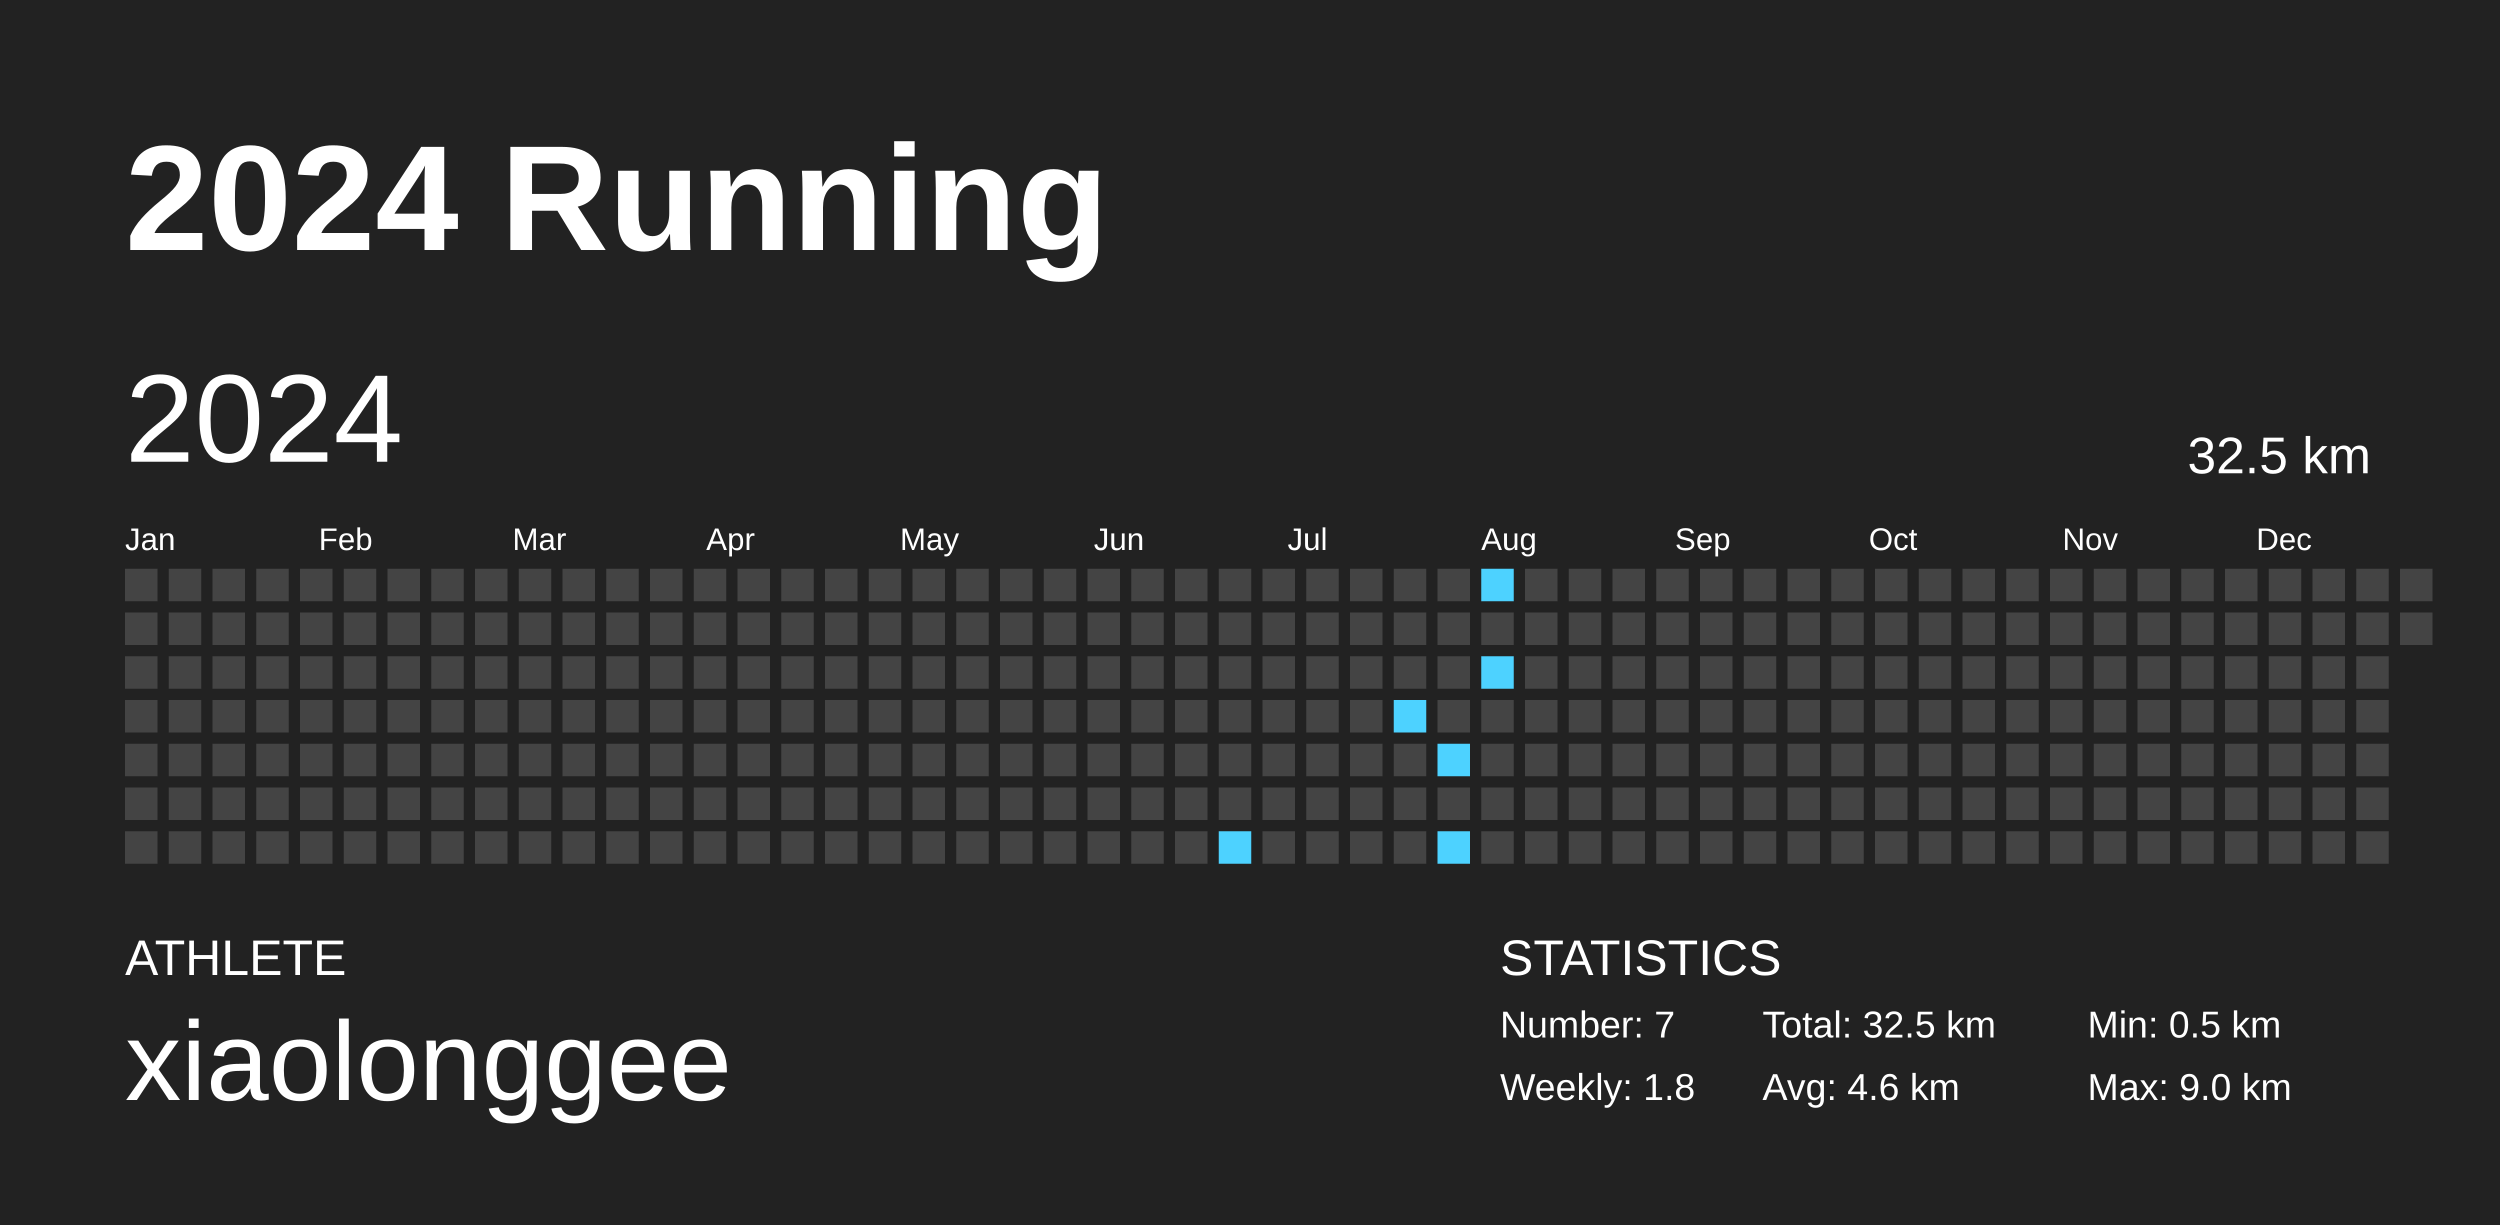
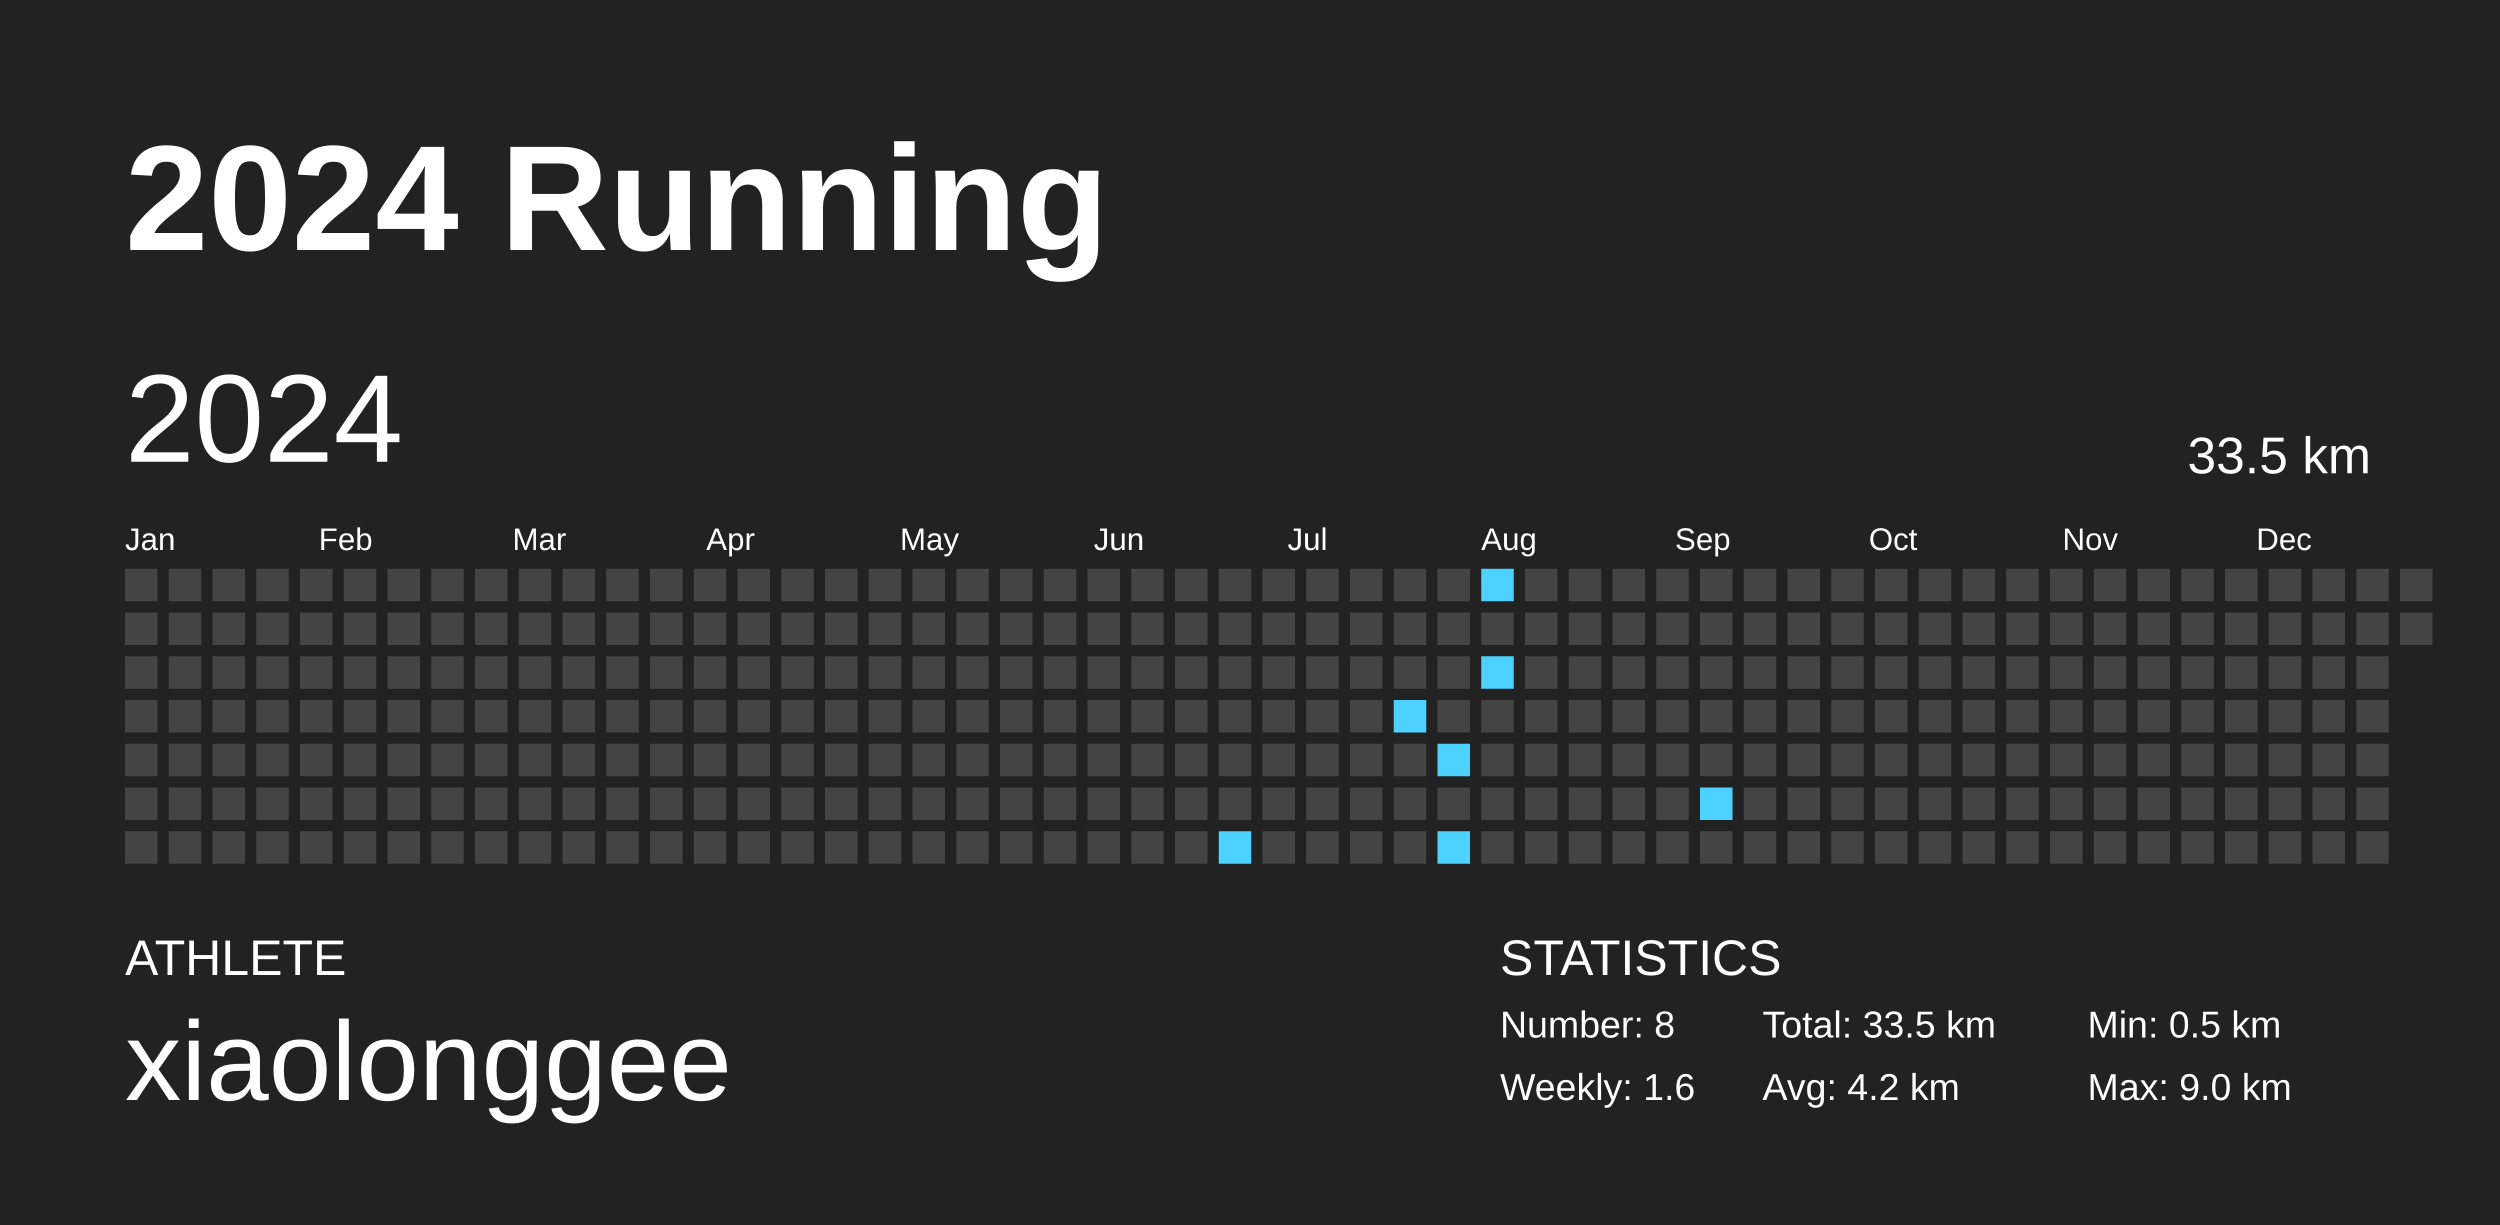
<svg xmlns="http://www.w3.org/2000/svg" baseProfile="full" height="98mm" version="1.1" viewBox="0,0,200,98" width="200mm">
  <defs />
  <rect fill="#222222" height="98" width="200" x="0" y="0" />
  <text fill="#FFFFFF" style="font-size:12px; font-family:Arial; font-weight:bold;" x="10" y="20">2024 Running</text>
  <text fill="#FFFFFF" style="font-size:4px; font-family:Arial" x="10" y="78">ATHLETE</text>
  <text fill="#FFFFFF" style="font-size:9px; font-family:Arial" x="10" y="88">xiaolonggee</text>
  <text fill="#FFFFFF" style="font-size:4px; font-family:Arial" x="120" y="78">STATISTICS</text>
-   <text fill="#FFFFFF" style="font-size:3px; font-family:Arial" x="120" y="83">Number: 7</text>
-   <text fill="#FFFFFF" style="font-size:3px; font-family:Arial" x="120" y="88">Weekly: 1.8</text>
-   <text fill="#FFFFFF" style="font-size:3px; font-family:Arial" x="141" y="83">Total: 32.5 km</text>
-   <text fill="#FFFFFF" style="font-size:3px; font-family:Arial" x="141" y="88">Avg: 4.6 km</text>
+   <text fill="#FFFFFF" style="font-size:3px; font-family:Arial" x="120" y="83">Number: 8</text>
+   <text fill="#FFFFFF" style="font-size:3px; font-family:Arial" x="120" y="88">Weekly: 1.6</text>
+   <text fill="#FFFFFF" style="font-size:3px; font-family:Arial" x="141" y="83">Total: 33.5 km</text>
+   <text fill="#FFFFFF" style="font-size:3px; font-family:Arial" x="141" y="88">Avg: 4.2 km</text>
  <text fill="#FFFFFF" style="font-size:3px; font-family:Arial" x="167" y="83">Min: 0.5 km</text>
  <text fill="#FFFFFF" style="font-size:3px; font-family:Arial" x="167" y="88">Max: 9.0 km</text>
  <text dominant-baseline="hanging" fill="#FFFFFF" style="font-size:10.0px; font-family:Arial;" x="10" y="30">2024</text>
-   <text dominant-baseline="hanging" fill="#FFFFFF" style="font-size:4.125px; font-family:Arial;" x="175" y="35">32.5 km</text>
+   <text dominant-baseline="hanging" fill="#FFFFFF" style="font-size:4.125px; font-family:Arial;" x="175" y="35">33.5 km</text>
  <text fill="#FFFFFF" style="font-size:2.5px; font-family:Arial" x="10.0" y="44">Jan</text>
  <text fill="#FFFFFF" style="font-size:2.5px; font-family:Arial" x="25.5" y="44">Feb</text>
  <text fill="#FFFFFF" style="font-size:2.5px; font-family:Arial" x="41.0" y="44">Mar</text>
  <text fill="#FFFFFF" style="font-size:2.5px; font-family:Arial" x="56.5" y="44">Apr</text>
  <text fill="#FFFFFF" style="font-size:2.5px; font-family:Arial" x="72.0" y="44">May</text>
  <text fill="#FFFFFF" style="font-size:2.5px; font-family:Arial" x="87.5" y="44">Jun</text>
  <text fill="#FFFFFF" style="font-size:2.5px; font-family:Arial" x="103.0" y="44">Jul</text>
  <text fill="#FFFFFF" style="font-size:2.5px; font-family:Arial" x="118.5" y="44">Aug</text>
  <text fill="#FFFFFF" style="font-size:2.5px; font-family:Arial" x="134.0" y="44">Sep</text>
  <text fill="#FFFFFF" style="font-size:2.5px; font-family:Arial" x="149.5" y="44">Oct</text>
  <text fill="#FFFFFF" style="font-size:2.5px; font-family:Arial" x="165.0" y="44">Nov</text>
  <text fill="#FFFFFF" style="font-size:2.5px; font-family:Arial" x="180.5" y="44">Dec</text>
  <rect fill="#444444" height="2.6" width="2.6" x="10.0" y="45.5" />
  <rect fill="#444444" height="2.6" width="2.6" x="10.0" y="49.0" />
  <rect fill="#444444" height="2.6" width="2.6" x="10.0" y="52.5" />
  <rect fill="#444444" height="2.6" width="2.6" x="10.0" y="56.0" />
  <rect fill="#444444" height="2.6" width="2.6" x="10.0" y="59.5" />
  <rect fill="#444444" height="2.6" width="2.6" x="10.0" y="63.0" />
  <rect fill="#444444" height="2.6" width="2.6" x="10.0" y="66.5" />
  <rect fill="#444444" height="2.6" width="2.6" x="13.5" y="45.5" />
  <rect fill="#444444" height="2.6" width="2.6" x="13.5" y="49.0" />
  <rect fill="#444444" height="2.6" width="2.6" x="13.5" y="52.5" />
  <rect fill="#444444" height="2.6" width="2.6" x="13.5" y="56.0" />
  <rect fill="#444444" height="2.6" width="2.6" x="13.5" y="59.5" />
  <rect fill="#444444" height="2.6" width="2.6" x="13.5" y="63.0" />
  <rect fill="#444444" height="2.6" width="2.6" x="13.5" y="66.5" />
  <rect fill="#444444" height="2.6" width="2.6" x="17.0" y="45.5" />
  <rect fill="#444444" height="2.6" width="2.6" x="17.0" y="49.0" />
  <rect fill="#444444" height="2.6" width="2.6" x="17.0" y="52.5" />
  <rect fill="#444444" height="2.6" width="2.6" x="17.0" y="56.0" />
  <rect fill="#444444" height="2.6" width="2.6" x="17.0" y="59.5" />
  <rect fill="#444444" height="2.6" width="2.6" x="17.0" y="63.0" />
  <rect fill="#444444" height="2.6" width="2.6" x="17.0" y="66.5" />
  <rect fill="#444444" height="2.6" width="2.6" x="20.5" y="45.5" />
  <rect fill="#444444" height="2.6" width="2.6" x="20.5" y="49.0" />
  <rect fill="#444444" height="2.6" width="2.6" x="20.5" y="52.5" />
  <rect fill="#444444" height="2.6" width="2.6" x="20.5" y="56.0" />
  <rect fill="#444444" height="2.6" width="2.6" x="20.5" y="59.5" />
  <rect fill="#444444" height="2.6" width="2.6" x="20.5" y="63.0" />
  <rect fill="#444444" height="2.6" width="2.6" x="20.5" y="66.5" />
  <rect fill="#444444" height="2.6" width="2.6" x="24.0" y="45.5" />
  <rect fill="#444444" height="2.6" width="2.6" x="24.0" y="49.0" />
  <rect fill="#444444" height="2.6" width="2.6" x="24.0" y="52.5" />
  <rect fill="#444444" height="2.6" width="2.6" x="24.0" y="56.0" />
  <rect fill="#444444" height="2.6" width="2.6" x="24.0" y="59.5" />
  <rect fill="#444444" height="2.6" width="2.6" x="24.0" y="63.0" />
  <rect fill="#444444" height="2.6" width="2.6" x="24.0" y="66.5" />
  <rect fill="#444444" height="2.6" width="2.6" x="27.5" y="45.5" />
  <rect fill="#444444" height="2.6" width="2.6" x="27.5" y="49.0" />
  <rect fill="#444444" height="2.6" width="2.6" x="27.5" y="52.5" />
  <rect fill="#444444" height="2.6" width="2.6" x="27.5" y="56.0" />
  <rect fill="#444444" height="2.6" width="2.6" x="27.5" y="59.5" />
  <rect fill="#444444" height="2.6" width="2.6" x="27.5" y="63.0" />
  <rect fill="#444444" height="2.6" width="2.6" x="27.5" y="66.5" />
  <rect fill="#444444" height="2.6" width="2.6" x="31.0" y="45.5" />
  <rect fill="#444444" height="2.6" width="2.6" x="31.0" y="49.0" />
  <rect fill="#444444" height="2.6" width="2.6" x="31.0" y="52.5" />
  <rect fill="#444444" height="2.6" width="2.6" x="31.0" y="56.0" />
  <rect fill="#444444" height="2.6" width="2.6" x="31.0" y="59.5" />
  <rect fill="#444444" height="2.6" width="2.6" x="31.0" y="63.0" />
  <rect fill="#444444" height="2.6" width="2.6" x="31.0" y="66.5" />
  <rect fill="#444444" height="2.6" width="2.6" x="34.5" y="45.5" />
  <rect fill="#444444" height="2.6" width="2.6" x="34.5" y="49.0" />
  <rect fill="#444444" height="2.6" width="2.6" x="34.5" y="52.5" />
  <rect fill="#444444" height="2.6" width="2.6" x="34.5" y="56.0" />
  <rect fill="#444444" height="2.6" width="2.6" x="34.5" y="59.5" />
  <rect fill="#444444" height="2.6" width="2.6" x="34.5" y="63.0" />
  <rect fill="#444444" height="2.6" width="2.6" x="34.5" y="66.5" />
  <rect fill="#444444" height="2.6" width="2.6" x="38.0" y="45.5" />
  <rect fill="#444444" height="2.6" width="2.6" x="38.0" y="49.0" />
  <rect fill="#444444" height="2.6" width="2.6" x="38.0" y="52.5" />
  <rect fill="#444444" height="2.6" width="2.6" x="38.0" y="56.0" />
  <rect fill="#444444" height="2.6" width="2.6" x="38.0" y="59.5" />
  <rect fill="#444444" height="2.6" width="2.6" x="38.0" y="63.0" />
  <rect fill="#444444" height="2.6" width="2.6" x="38.0" y="66.5" />
  <rect fill="#444444" height="2.6" width="2.6" x="41.5" y="45.5" />
  <rect fill="#444444" height="2.6" width="2.6" x="41.5" y="49.0" />
  <rect fill="#444444" height="2.6" width="2.6" x="41.5" y="52.5" />
  <rect fill="#444444" height="2.6" width="2.6" x="41.5" y="56.0" />
  <rect fill="#444444" height="2.6" width="2.6" x="41.5" y="59.5" />
  <rect fill="#444444" height="2.6" width="2.6" x="41.5" y="63.0" />
  <rect fill="#444444" height="2.6" width="2.6" x="41.5" y="66.5" />
  <rect fill="#444444" height="2.6" width="2.6" x="45.0" y="45.5" />
  <rect fill="#444444" height="2.6" width="2.6" x="45.0" y="49.0" />
  <rect fill="#444444" height="2.6" width="2.6" x="45.0" y="52.5" />
  <rect fill="#444444" height="2.6" width="2.6" x="45.0" y="56.0" />
  <rect fill="#444444" height="2.6" width="2.6" x="45.0" y="59.5" />
  <rect fill="#444444" height="2.6" width="2.6" x="45.0" y="63.0" />
  <rect fill="#444444" height="2.6" width="2.6" x="45.0" y="66.5" />
  <rect fill="#444444" height="2.6" width="2.6" x="48.5" y="45.5" />
  <rect fill="#444444" height="2.6" width="2.6" x="48.5" y="49.0" />
  <rect fill="#444444" height="2.6" width="2.6" x="48.5" y="52.5" />
  <rect fill="#444444" height="2.6" width="2.6" x="48.5" y="56.0" />
  <rect fill="#444444" height="2.6" width="2.6" x="48.5" y="59.5" />
  <rect fill="#444444" height="2.6" width="2.6" x="48.5" y="63.0" />
  <rect fill="#444444" height="2.6" width="2.6" x="48.5" y="66.5" />
  <rect fill="#444444" height="2.6" width="2.6" x="52.0" y="45.5" />
  <rect fill="#444444" height="2.6" width="2.6" x="52.0" y="49.0" />
  <rect fill="#444444" height="2.6" width="2.6" x="52.0" y="52.5" />
  <rect fill="#444444" height="2.6" width="2.6" x="52.0" y="56.0" />
  <rect fill="#444444" height="2.6" width="2.6" x="52.0" y="59.5" />
  <rect fill="#444444" height="2.6" width="2.6" x="52.0" y="63.0" />
  <rect fill="#444444" height="2.6" width="2.6" x="52.0" y="66.5" />
  <rect fill="#444444" height="2.6" width="2.6" x="55.5" y="45.5" />
  <rect fill="#444444" height="2.6" width="2.6" x="55.5" y="49.0" />
  <rect fill="#444444" height="2.6" width="2.6" x="55.5" y="52.5" />
  <rect fill="#444444" height="2.6" width="2.6" x="55.5" y="56.0" />
  <rect fill="#444444" height="2.6" width="2.6" x="55.5" y="59.5" />
  <rect fill="#444444" height="2.6" width="2.6" x="55.5" y="63.0" />
  <rect fill="#444444" height="2.6" width="2.6" x="55.5" y="66.5" />
  <rect fill="#444444" height="2.6" width="2.6" x="59.0" y="45.5" />
  <rect fill="#444444" height="2.6" width="2.6" x="59.0" y="49.0" />
  <rect fill="#444444" height="2.6" width="2.6" x="59.0" y="52.5" />
  <rect fill="#444444" height="2.6" width="2.6" x="59.0" y="56.0" />
  <rect fill="#444444" height="2.6" width="2.6" x="59.0" y="59.5" />
  <rect fill="#444444" height="2.6" width="2.6" x="59.0" y="63.0" />
  <rect fill="#444444" height="2.6" width="2.6" x="59.0" y="66.5" />
  <rect fill="#444444" height="2.6" width="2.6" x="62.5" y="45.5" />
  <rect fill="#444444" height="2.6" width="2.6" x="62.5" y="49.0" />
  <rect fill="#444444" height="2.6" width="2.6" x="62.5" y="52.5" />
  <rect fill="#444444" height="2.6" width="2.6" x="62.5" y="56.0" />
  <rect fill="#444444" height="2.6" width="2.6" x="62.5" y="59.5" />
  <rect fill="#444444" height="2.6" width="2.6" x="62.5" y="63.0" />
  <rect fill="#444444" height="2.6" width="2.6" x="62.5" y="66.5" />
  <rect fill="#444444" height="2.6" width="2.6" x="66.0" y="45.5" />
  <rect fill="#444444" height="2.6" width="2.6" x="66.0" y="49.0" />
  <rect fill="#444444" height="2.6" width="2.6" x="66.0" y="52.5" />
  <rect fill="#444444" height="2.6" width="2.6" x="66.0" y="56.0" />
  <rect fill="#444444" height="2.6" width="2.6" x="66.0" y="59.5" />
  <rect fill="#444444" height="2.6" width="2.6" x="66.0" y="63.0" />
  <rect fill="#444444" height="2.6" width="2.6" x="66.0" y="66.5" />
  <rect fill="#444444" height="2.6" width="2.6" x="69.5" y="45.5" />
  <rect fill="#444444" height="2.6" width="2.6" x="69.5" y="49.0" />
  <rect fill="#444444" height="2.6" width="2.6" x="69.5" y="52.5" />
  <rect fill="#444444" height="2.6" width="2.6" x="69.5" y="56.0" />
  <rect fill="#444444" height="2.6" width="2.6" x="69.5" y="59.5" />
  <rect fill="#444444" height="2.6" width="2.6" x="69.5" y="63.0" />
  <rect fill="#444444" height="2.6" width="2.6" x="69.5" y="66.5" />
  <rect fill="#444444" height="2.6" width="2.6" x="73.0" y="45.5" />
  <rect fill="#444444" height="2.6" width="2.6" x="73.0" y="49.0" />
  <rect fill="#444444" height="2.6" width="2.6" x="73.0" y="52.5" />
  <rect fill="#444444" height="2.6" width="2.6" x="73.0" y="56.0" />
  <rect fill="#444444" height="2.6" width="2.6" x="73.0" y="59.5" />
  <rect fill="#444444" height="2.6" width="2.6" x="73.0" y="63.0" />
  <rect fill="#444444" height="2.6" width="2.6" x="73.0" y="66.5" />
  <rect fill="#444444" height="2.6" width="2.6" x="76.5" y="45.5" />
  <rect fill="#444444" height="2.6" width="2.6" x="76.5" y="49.0" />
  <rect fill="#444444" height="2.6" width="2.6" x="76.5" y="52.5" />
  <rect fill="#444444" height="2.6" width="2.6" x="76.5" y="56.0" />
  <rect fill="#444444" height="2.6" width="2.6" x="76.5" y="59.5" />
  <rect fill="#444444" height="2.6" width="2.6" x="76.5" y="63.0" />
  <rect fill="#444444" height="2.6" width="2.6" x="76.5" y="66.5" />
  <rect fill="#444444" height="2.6" width="2.6" x="80.0" y="45.5" />
  <rect fill="#444444" height="2.6" width="2.6" x="80.0" y="49.0" />
  <rect fill="#444444" height="2.6" width="2.6" x="80.0" y="52.5" />
  <rect fill="#444444" height="2.6" width="2.6" x="80.0" y="56.0" />
  <rect fill="#444444" height="2.6" width="2.6" x="80.0" y="59.5" />
  <rect fill="#444444" height="2.6" width="2.6" x="80.0" y="63.0" />
  <rect fill="#444444" height="2.6" width="2.6" x="80.0" y="66.5" />
  <rect fill="#444444" height="2.6" width="2.6" x="83.5" y="45.5" />
  <rect fill="#444444" height="2.6" width="2.6" x="83.5" y="49.0" />
  <rect fill="#444444" height="2.6" width="2.6" x="83.5" y="52.5" />
  <rect fill="#444444" height="2.6" width="2.6" x="83.5" y="56.0" />
  <rect fill="#444444" height="2.6" width="2.6" x="83.5" y="59.5" />
  <rect fill="#444444" height="2.6" width="2.6" x="83.5" y="63.0" />
  <rect fill="#444444" height="2.6" width="2.6" x="83.5" y="66.5" />
  <rect fill="#444444" height="2.6" width="2.6" x="87.0" y="45.5" />
  <rect fill="#444444" height="2.6" width="2.6" x="87.0" y="49.0" />
  <rect fill="#444444" height="2.6" width="2.6" x="87.0" y="52.5" />
  <rect fill="#444444" height="2.6" width="2.6" x="87.0" y="56.0" />
  <rect fill="#444444" height="2.6" width="2.6" x="87.0" y="59.5" />
  <rect fill="#444444" height="2.6" width="2.6" x="87.0" y="63.0" />
  <rect fill="#444444" height="2.6" width="2.6" x="87.0" y="66.5" />
  <rect fill="#444444" height="2.6" width="2.6" x="90.5" y="45.5" />
  <rect fill="#444444" height="2.6" width="2.6" x="90.5" y="49.0" />
  <rect fill="#444444" height="2.6" width="2.6" x="90.5" y="52.5" />
  <rect fill="#444444" height="2.6" width="2.6" x="90.5" y="56.0" />
  <rect fill="#444444" height="2.6" width="2.6" x="90.5" y="59.5" />
  <rect fill="#444444" height="2.6" width="2.6" x="90.5" y="63.0" />
  <rect fill="#444444" height="2.6" width="2.6" x="90.5" y="66.5" />
  <rect fill="#444444" height="2.6" width="2.6" x="94.0" y="45.5" />
  <rect fill="#444444" height="2.6" width="2.6" x="94.0" y="49.0" />
  <rect fill="#444444" height="2.6" width="2.6" x="94.0" y="52.5" />
  <rect fill="#444444" height="2.6" width="2.6" x="94.0" y="56.0" />
  <rect fill="#444444" height="2.6" width="2.6" x="94.0" y="59.5" />
  <rect fill="#444444" height="2.6" width="2.6" x="94.0" y="63.0" />
  <rect fill="#444444" height="2.6" width="2.6" x="94.0" y="66.5" />
  <rect fill="#444444" height="2.6" width="2.6" x="97.5" y="45.5" />
  <rect fill="#444444" height="2.6" width="2.6" x="97.5" y="49.0" />
  <rect fill="#444444" height="2.6" width="2.6" x="97.5" y="52.5" />
  <rect fill="#444444" height="2.6" width="2.6" x="97.5" y="56.0" />
  <rect fill="#444444" height="2.6" width="2.6" x="97.5" y="59.5" />
  <rect fill="#444444" height="2.6" width="2.6" x="97.5" y="63.0" />
  <rect fill="#4dd2ff" height="2.6" width="2.6" x="97.5" y="66.5" />
  <rect fill="#444444" height="2.6" width="2.6" x="101.0" y="45.5" />
  <rect fill="#444444" height="2.6" width="2.6" x="101.0" y="49.0" />
  <rect fill="#444444" height="2.6" width="2.6" x="101.0" y="52.5" />
  <rect fill="#444444" height="2.6" width="2.6" x="101.0" y="56.0" />
  <rect fill="#444444" height="2.6" width="2.6" x="101.0" y="59.5" />
  <rect fill="#444444" height="2.6" width="2.6" x="101.0" y="63.0" />
  <rect fill="#444444" height="2.6" width="2.6" x="101.0" y="66.5" />
  <rect fill="#444444" height="2.6" width="2.6" x="104.5" y="45.5" />
  <rect fill="#444444" height="2.6" width="2.6" x="104.5" y="49.0" />
  <rect fill="#444444" height="2.6" width="2.6" x="104.5" y="52.5" />
  <rect fill="#444444" height="2.6" width="2.6" x="104.5" y="56.0" />
  <rect fill="#444444" height="2.6" width="2.6" x="104.5" y="59.5" />
  <rect fill="#444444" height="2.6" width="2.6" x="104.5" y="63.0" />
  <rect fill="#444444" height="2.6" width="2.6" x="104.5" y="66.5" />
  <rect fill="#444444" height="2.6" width="2.6" x="108.0" y="45.5" />
  <rect fill="#444444" height="2.6" width="2.6" x="108.0" y="49.0" />
  <rect fill="#444444" height="2.6" width="2.6" x="108.0" y="52.5" />
  <rect fill="#444444" height="2.6" width="2.6" x="108.0" y="56.0" />
  <rect fill="#444444" height="2.6" width="2.6" x="108.0" y="59.5" />
  <rect fill="#444444" height="2.6" width="2.6" x="108.0" y="63.0" />
  <rect fill="#444444" height="2.6" width="2.6" x="108.0" y="66.5" />
  <rect fill="#444444" height="2.6" width="2.6" x="111.5" y="45.5" />
  <rect fill="#444444" height="2.6" width="2.6" x="111.5" y="49.0" />
  <rect fill="#444444" height="2.6" width="2.6" x="111.5" y="52.5" />
  <rect fill="#4dd2ff" height="2.6" width="2.6" x="111.5" y="56.0" />
  <rect fill="#444444" height="2.6" width="2.6" x="111.5" y="59.5" />
  <rect fill="#444444" height="2.6" width="2.6" x="111.5" y="63.0" />
  <rect fill="#444444" height="2.6" width="2.6" x="111.5" y="66.5" />
  <rect fill="#444444" height="2.6" width="2.6" x="115.0" y="45.5" />
  <rect fill="#444444" height="2.6" width="2.6" x="115.0" y="49.0" />
  <rect fill="#444444" height="2.6" width="2.6" x="115.0" y="52.5" />
  <rect fill="#444444" height="2.6" width="2.6" x="115.0" y="56.0" />
  <rect fill="#4dd2ff" height="2.6" width="2.6" x="115.0" y="59.5" />
  <rect fill="#444444" height="2.6" width="2.6" x="115.0" y="63.0" />
  <rect fill="#4dd2ff" height="2.6" width="2.6" x="115.0" y="66.5" />
  <rect fill="#4dd2ff" height="2.6" width="2.6" x="118.5" y="45.5" />
  <rect fill="#444444" height="2.6" width="2.6" x="118.5" y="49.0" />
  <rect fill="#4dd2ff" height="2.6" width="2.6" x="118.5" y="52.5" />
  <rect fill="#444444" height="2.6" width="2.6" x="118.5" y="56.0" />
  <rect fill="#444444" height="2.6" width="2.6" x="118.5" y="59.5" />
  <rect fill="#444444" height="2.6" width="2.6" x="118.5" y="63.0" />
  <rect fill="#444444" height="2.6" width="2.6" x="118.5" y="66.5" />
  <rect fill="#444444" height="2.6" width="2.6" x="122.0" y="45.5" />
  <rect fill="#444444" height="2.6" width="2.6" x="122.0" y="49.0" />
  <rect fill="#444444" height="2.6" width="2.6" x="122.0" y="52.5" />
  <rect fill="#444444" height="2.6" width="2.6" x="122.0" y="56.0" />
  <rect fill="#444444" height="2.6" width="2.6" x="122.0" y="59.5" />
  <rect fill="#444444" height="2.6" width="2.6" x="122.0" y="63.0" />
  <rect fill="#444444" height="2.6" width="2.6" x="122.0" y="66.5" />
  <rect fill="#444444" height="2.6" width="2.6" x="125.5" y="45.5" />
  <rect fill="#444444" height="2.6" width="2.6" x="125.5" y="49.0" />
  <rect fill="#444444" height="2.6" width="2.6" x="125.5" y="52.5" />
  <rect fill="#444444" height="2.6" width="2.6" x="125.5" y="56.0" />
  <rect fill="#444444" height="2.6" width="2.6" x="125.5" y="59.5" />
  <rect fill="#444444" height="2.6" width="2.6" x="125.5" y="63.0" />
  <rect fill="#444444" height="2.6" width="2.6" x="125.5" y="66.5" />
  <rect fill="#444444" height="2.6" width="2.6" x="129.0" y="45.5" />
  <rect fill="#444444" height="2.6" width="2.6" x="129.0" y="49.0" />
  <rect fill="#444444" height="2.6" width="2.6" x="129.0" y="52.5" />
  <rect fill="#444444" height="2.6" width="2.6" x="129.0" y="56.0" />
  <rect fill="#444444" height="2.6" width="2.6" x="129.0" y="59.5" />
  <rect fill="#444444" height="2.6" width="2.6" x="129.0" y="63.0" />
  <rect fill="#444444" height="2.6" width="2.6" x="129.0" y="66.5" />
  <rect fill="#444444" height="2.6" width="2.6" x="132.5" y="45.5" />
  <rect fill="#444444" height="2.6" width="2.6" x="132.5" y="49.0" />
  <rect fill="#444444" height="2.6" width="2.6" x="132.5" y="52.5" />
  <rect fill="#444444" height="2.6" width="2.6" x="132.5" y="56.0" />
  <rect fill="#444444" height="2.6" width="2.6" x="132.5" y="59.5" />
  <rect fill="#444444" height="2.6" width="2.6" x="132.5" y="63.0" />
  <rect fill="#444444" height="2.6" width="2.6" x="132.5" y="66.5" />
  <rect fill="#444444" height="2.6" width="2.6" x="136.0" y="45.5" />
  <rect fill="#444444" height="2.6" width="2.6" x="136.0" y="49.0" />
  <rect fill="#444444" height="2.6" width="2.6" x="136.0" y="52.5" />
  <rect fill="#444444" height="2.6" width="2.6" x="136.0" y="56.0" />
  <rect fill="#444444" height="2.6" width="2.6" x="136.0" y="59.5" />
-   <rect fill="#444444" height="2.6" width="2.6" x="136.0" y="63.0" />
+   <rect fill="#4dd2ff" height="2.6" width="2.6" x="136.0" y="63.0" />
  <rect fill="#444444" height="2.6" width="2.6" x="136.0" y="66.5" />
  <rect fill="#444444" height="2.6" width="2.6" x="139.5" y="45.5" />
  <rect fill="#444444" height="2.6" width="2.6" x="139.5" y="49.0" />
  <rect fill="#444444" height="2.6" width="2.6" x="139.5" y="52.5" />
  <rect fill="#444444" height="2.6" width="2.6" x="139.5" y="56.0" />
  <rect fill="#444444" height="2.6" width="2.6" x="139.5" y="59.5" />
  <rect fill="#444444" height="2.6" width="2.6" x="139.5" y="63.0" />
  <rect fill="#444444" height="2.6" width="2.6" x="139.5" y="66.5" />
  <rect fill="#444444" height="2.6" width="2.6" x="143.0" y="45.5" />
  <rect fill="#444444" height="2.6" width="2.6" x="143.0" y="49.0" />
  <rect fill="#444444" height="2.6" width="2.6" x="143.0" y="52.5" />
  <rect fill="#444444" height="2.6" width="2.6" x="143.0" y="56.0" />
  <rect fill="#444444" height="2.6" width="2.6" x="143.0" y="59.5" />
  <rect fill="#444444" height="2.6" width="2.6" x="143.0" y="63.0" />
  <rect fill="#444444" height="2.6" width="2.6" x="143.0" y="66.5" />
  <rect fill="#444444" height="2.6" width="2.6" x="146.5" y="45.5" />
  <rect fill="#444444" height="2.6" width="2.6" x="146.5" y="49.0" />
  <rect fill="#444444" height="2.6" width="2.6" x="146.5" y="52.5" />
  <rect fill="#444444" height="2.6" width="2.6" x="146.5" y="56.0" />
  <rect fill="#444444" height="2.6" width="2.6" x="146.5" y="59.5" />
  <rect fill="#444444" height="2.6" width="2.6" x="146.5" y="63.0" />
  <rect fill="#444444" height="2.6" width="2.6" x="146.5" y="66.5" />
  <rect fill="#444444" height="2.6" width="2.6" x="150.0" y="45.5" />
  <rect fill="#444444" height="2.6" width="2.6" x="150.0" y="49.0" />
  <rect fill="#444444" height="2.6" width="2.6" x="150.0" y="52.5" />
  <rect fill="#444444" height="2.6" width="2.6" x="150.0" y="56.0" />
  <rect fill="#444444" height="2.6" width="2.6" x="150.0" y="59.5" />
  <rect fill="#444444" height="2.6" width="2.6" x="150.0" y="63.0" />
  <rect fill="#444444" height="2.6" width="2.6" x="150.0" y="66.5" />
  <rect fill="#444444" height="2.6" width="2.6" x="153.5" y="45.5" />
  <rect fill="#444444" height="2.6" width="2.6" x="153.5" y="49.0" />
  <rect fill="#444444" height="2.6" width="2.6" x="153.5" y="52.5" />
  <rect fill="#444444" height="2.6" width="2.6" x="153.5" y="56.0" />
  <rect fill="#444444" height="2.6" width="2.6" x="153.5" y="59.5" />
  <rect fill="#444444" height="2.6" width="2.6" x="153.5" y="63.0" />
  <rect fill="#444444" height="2.6" width="2.6" x="153.5" y="66.5" />
  <rect fill="#444444" height="2.6" width="2.6" x="157.0" y="45.5" />
  <rect fill="#444444" height="2.6" width="2.6" x="157.0" y="49.0" />
  <rect fill="#444444" height="2.6" width="2.6" x="157.0" y="52.5" />
  <rect fill="#444444" height="2.6" width="2.6" x="157.0" y="56.0" />
  <rect fill="#444444" height="2.6" width="2.6" x="157.0" y="59.5" />
  <rect fill="#444444" height="2.6" width="2.6" x="157.0" y="63.0" />
  <rect fill="#444444" height="2.6" width="2.6" x="157.0" y="66.5" />
  <rect fill="#444444" height="2.6" width="2.6" x="160.5" y="45.5" />
  <rect fill="#444444" height="2.6" width="2.6" x="160.5" y="49.0" />
  <rect fill="#444444" height="2.6" width="2.6" x="160.5" y="52.5" />
  <rect fill="#444444" height="2.6" width="2.6" x="160.5" y="56.0" />
  <rect fill="#444444" height="2.6" width="2.6" x="160.5" y="59.5" />
  <rect fill="#444444" height="2.6" width="2.6" x="160.5" y="63.0" />
  <rect fill="#444444" height="2.6" width="2.6" x="160.5" y="66.5" />
  <rect fill="#444444" height="2.6" width="2.6" x="164.0" y="45.5" />
  <rect fill="#444444" height="2.6" width="2.6" x="164.0" y="49.0" />
  <rect fill="#444444" height="2.6" width="2.6" x="164.0" y="52.5" />
  <rect fill="#444444" height="2.6" width="2.6" x="164.0" y="56.0" />
  <rect fill="#444444" height="2.6" width="2.6" x="164.0" y="59.5" />
  <rect fill="#444444" height="2.6" width="2.6" x="164.0" y="63.0" />
  <rect fill="#444444" height="2.6" width="2.6" x="164.0" y="66.5" />
  <rect fill="#444444" height="2.6" width="2.6" x="167.5" y="45.5" />
  <rect fill="#444444" height="2.6" width="2.6" x="167.5" y="49.0" />
  <rect fill="#444444" height="2.6" width="2.6" x="167.5" y="52.5" />
  <rect fill="#444444" height="2.6" width="2.6" x="167.5" y="56.0" />
  <rect fill="#444444" height="2.6" width="2.6" x="167.5" y="59.5" />
  <rect fill="#444444" height="2.6" width="2.6" x="167.5" y="63.0" />
  <rect fill="#444444" height="2.6" width="2.6" x="167.5" y="66.5" />
  <rect fill="#444444" height="2.6" width="2.6" x="171.0" y="45.5" />
  <rect fill="#444444" height="2.6" width="2.6" x="171.0" y="49.0" />
  <rect fill="#444444" height="2.6" width="2.6" x="171.0" y="52.5" />
  <rect fill="#444444" height="2.6" width="2.6" x="171.0" y="56.0" />
  <rect fill="#444444" height="2.6" width="2.6" x="171.0" y="59.5" />
  <rect fill="#444444" height="2.6" width="2.6" x="171.0" y="63.0" />
  <rect fill="#444444" height="2.6" width="2.6" x="171.0" y="66.5" />
  <rect fill="#444444" height="2.6" width="2.6" x="174.5" y="45.5" />
  <rect fill="#444444" height="2.6" width="2.6" x="174.5" y="49.0" />
  <rect fill="#444444" height="2.6" width="2.6" x="174.5" y="52.5" />
  <rect fill="#444444" height="2.6" width="2.6" x="174.5" y="56.0" />
  <rect fill="#444444" height="2.6" width="2.6" x="174.5" y="59.5" />
  <rect fill="#444444" height="2.6" width="2.6" x="174.5" y="63.0" />
  <rect fill="#444444" height="2.6" width="2.6" x="174.5" y="66.5" />
  <rect fill="#444444" height="2.6" width="2.6" x="178.0" y="45.5" />
  <rect fill="#444444" height="2.6" width="2.6" x="178.0" y="49.0" />
  <rect fill="#444444" height="2.6" width="2.6" x="178.0" y="52.5" />
  <rect fill="#444444" height="2.6" width="2.6" x="178.0" y="56.0" />
  <rect fill="#444444" height="2.6" width="2.6" x="178.0" y="59.5" />
  <rect fill="#444444" height="2.6" width="2.6" x="178.0" y="63.0" />
  <rect fill="#444444" height="2.6" width="2.6" x="178.0" y="66.5" />
  <rect fill="#444444" height="2.6" width="2.6" x="181.5" y="45.5" />
  <rect fill="#444444" height="2.6" width="2.6" x="181.5" y="49.0" />
  <rect fill="#444444" height="2.6" width="2.6" x="181.5" y="52.5" />
  <rect fill="#444444" height="2.6" width="2.6" x="181.5" y="56.0" />
  <rect fill="#444444" height="2.6" width="2.6" x="181.5" y="59.5" />
  <rect fill="#444444" height="2.6" width="2.6" x="181.5" y="63.0" />
  <rect fill="#444444" height="2.6" width="2.6" x="181.5" y="66.5" />
  <rect fill="#444444" height="2.6" width="2.6" x="185.0" y="45.5" />
  <rect fill="#444444" height="2.6" width="2.6" x="185.0" y="49.0" />
  <rect fill="#444444" height="2.6" width="2.6" x="185.0" y="52.5" />
  <rect fill="#444444" height="2.6" width="2.6" x="185.0" y="56.0" />
  <rect fill="#444444" height="2.6" width="2.6" x="185.0" y="59.5" />
  <rect fill="#444444" height="2.6" width="2.6" x="185.0" y="63.0" />
  <rect fill="#444444" height="2.6" width="2.6" x="185.0" y="66.5" />
  <rect fill="#444444" height="2.6" width="2.6" x="188.5" y="45.5" />
  <rect fill="#444444" height="2.6" width="2.6" x="188.5" y="49.0" />
  <rect fill="#444444" height="2.6" width="2.6" x="188.5" y="52.5" />
  <rect fill="#444444" height="2.6" width="2.6" x="188.5" y="56.0" />
  <rect fill="#444444" height="2.6" width="2.6" x="188.5" y="59.5" />
  <rect fill="#444444" height="2.6" width="2.6" x="188.5" y="63.0" />
  <rect fill="#444444" height="2.6" width="2.6" x="188.5" y="66.5" />
  <rect fill="#444444" height="2.6" width="2.6" x="192.0" y="45.5" />
  <rect fill="#444444" height="2.6" width="2.6" x="192.0" y="49.0" />
</svg>
